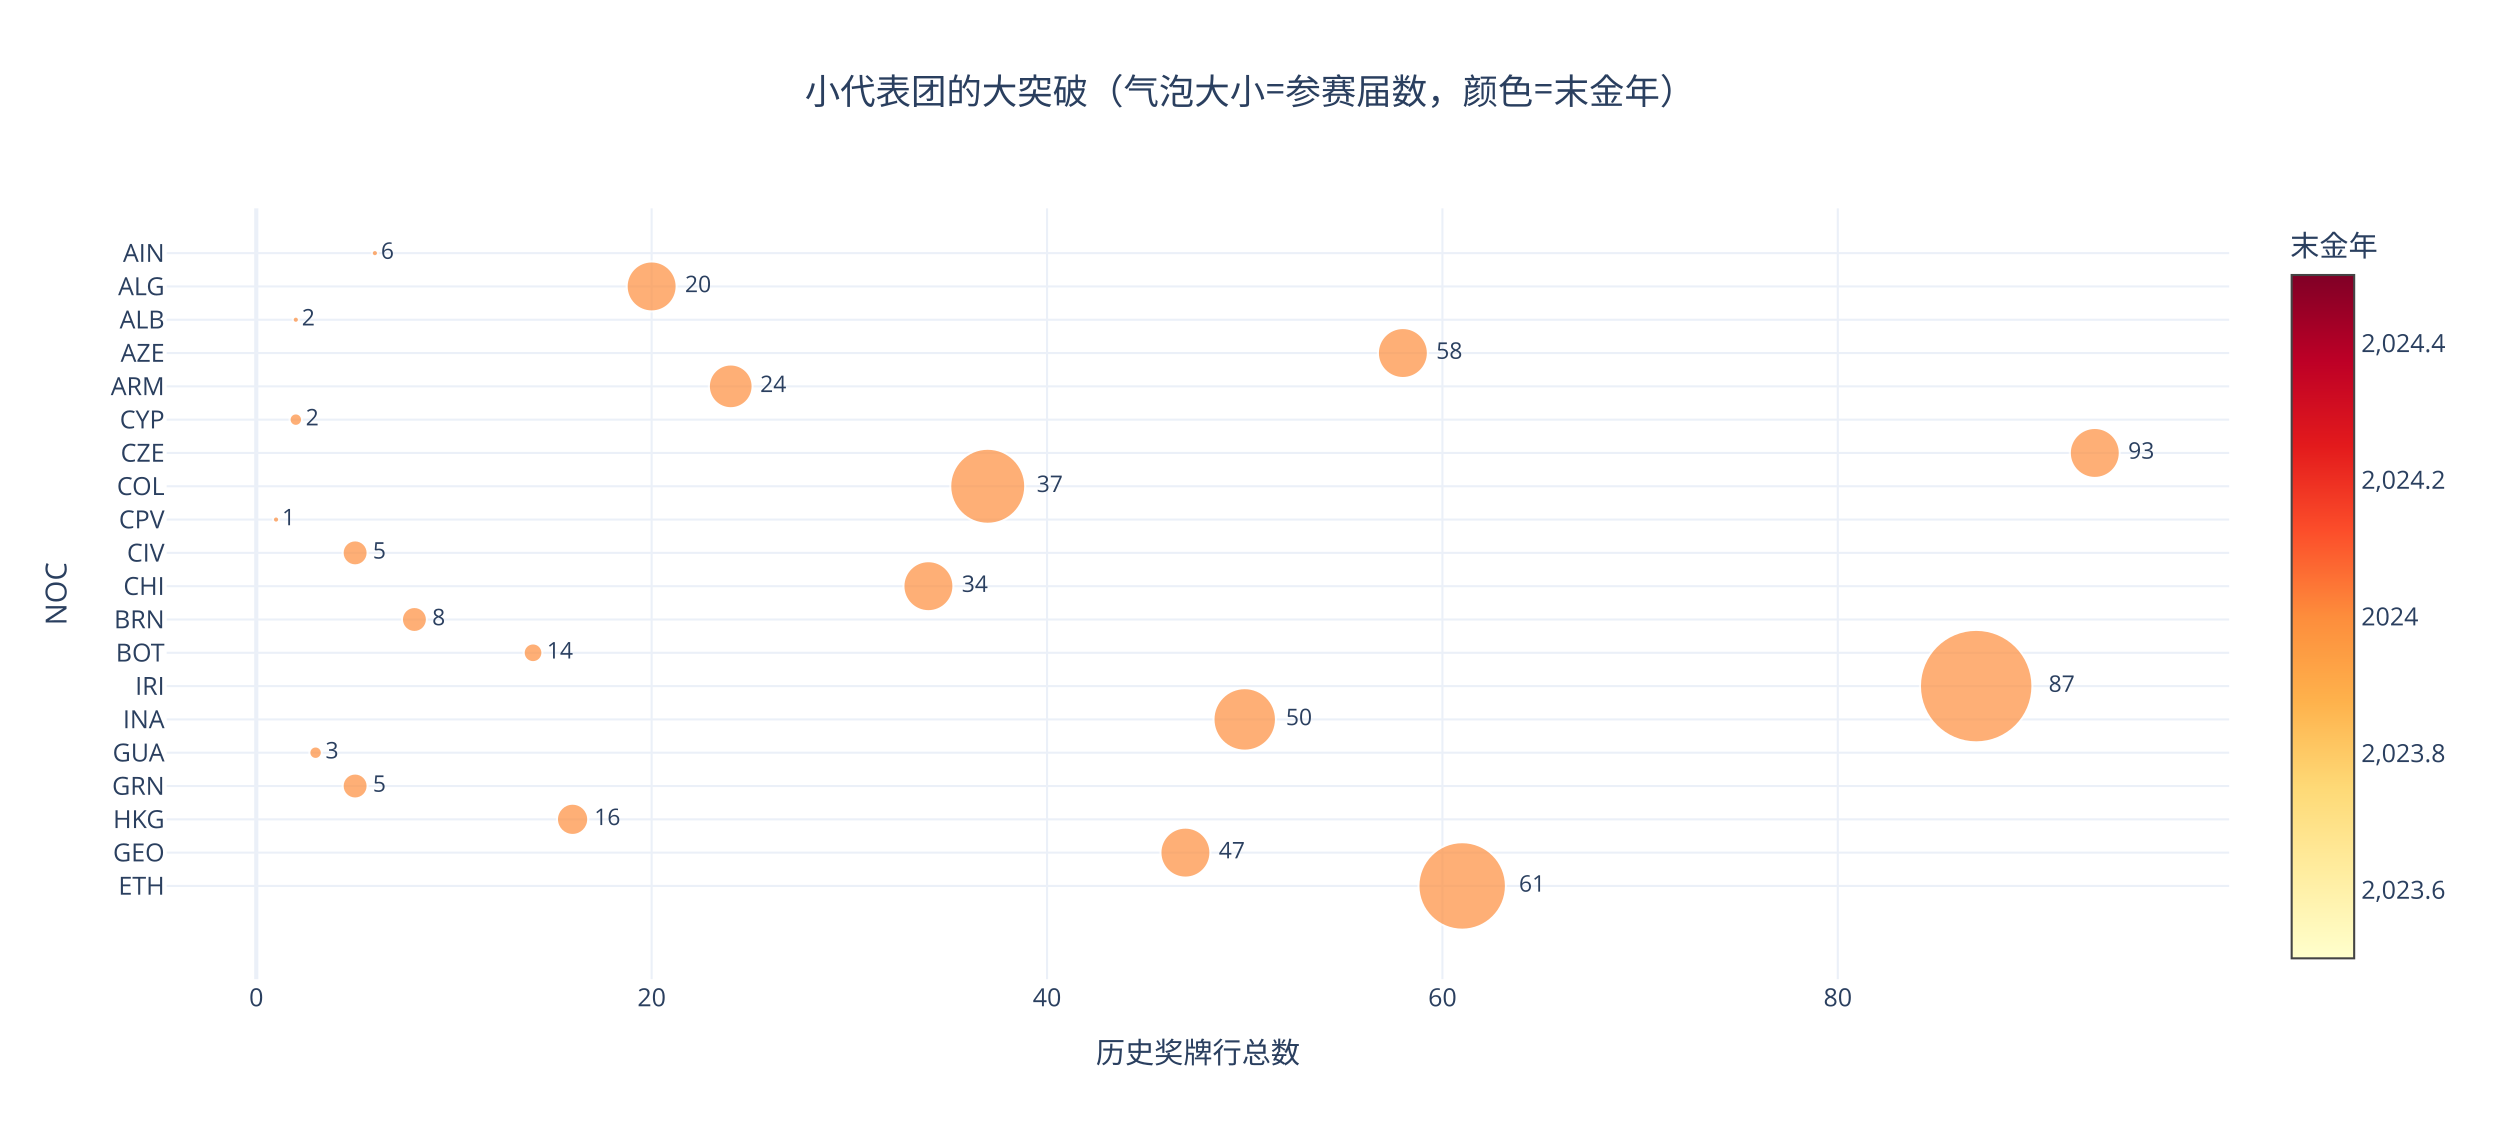
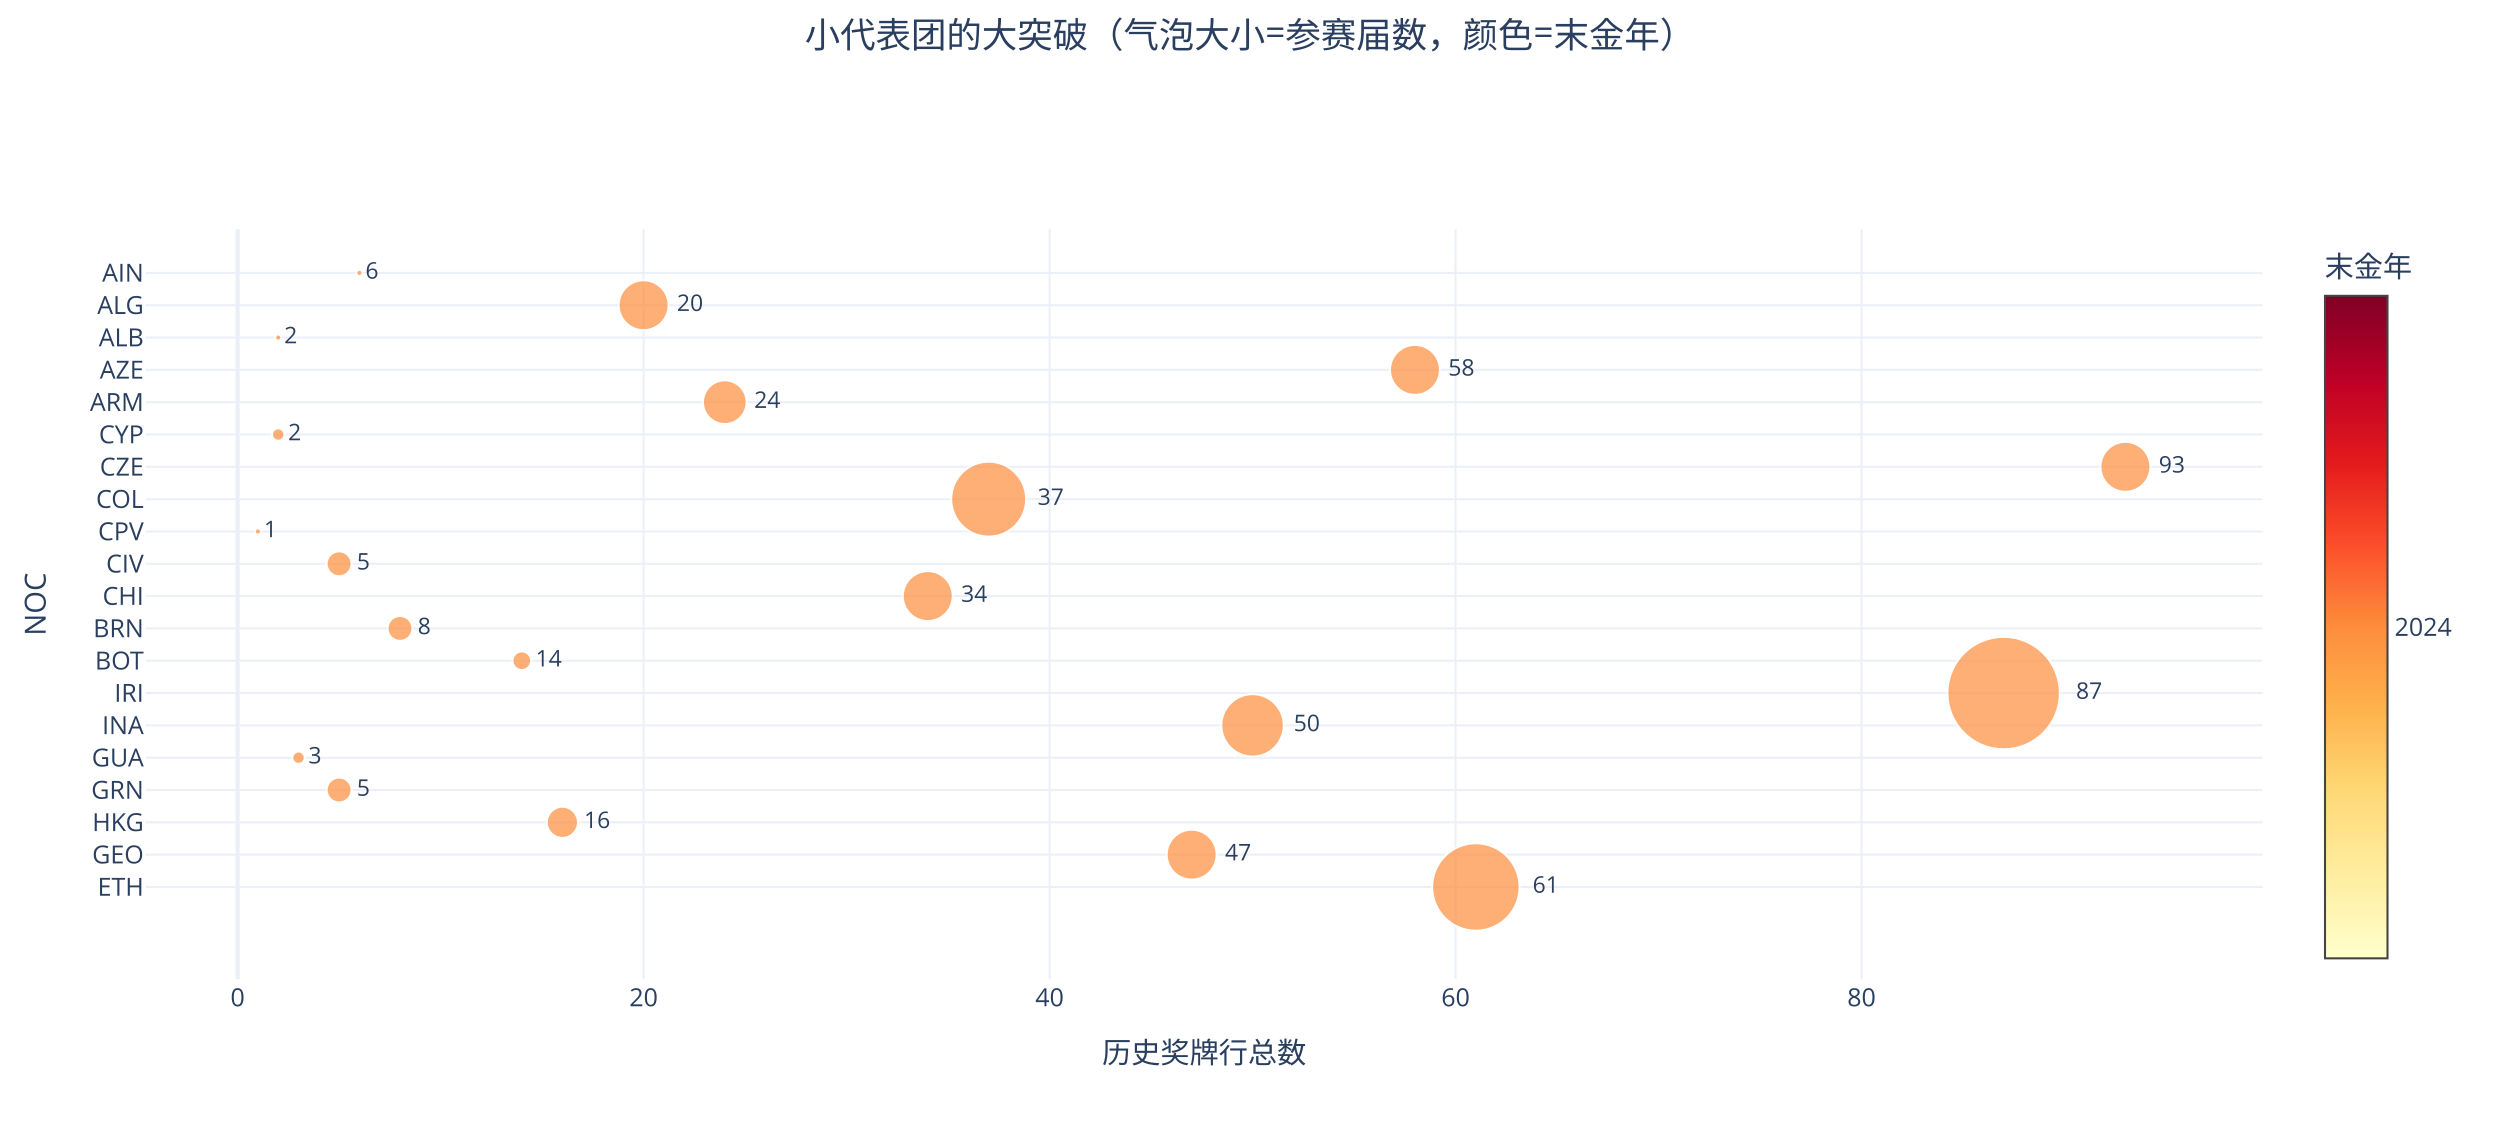
<svg xmlns="http://www.w3.org/2000/svg" class="main-svg" width="1200" height="550" style="" viewBox="0 0 1200 550">
  <rect x="0" y="0" width="1200" height="550" style="fill: rgb(255, 255, 255); fill-opacity: 1;" />
-   <defs id="defs-4bc9a5">
+   <defs id="defs-6f7d41">
    <g class="clips">
-       <clipPath id="clip4bc9a5xyplot" class="plotclip">
-         <rect width="990" height="370" />
+       <clipPath id="clip6f7d41xyplot" class="plotclip">
+         <rect width="1016" height="360" />
      </clipPath>
-       <clipPath class="axesclip" id="clip4bc9a5x">
-         <rect x="80" y="0" width="990" height="550" />
+       <clipPath class="axesclip" id="clip6f7d41x">
+         <rect x="70" y="0" width="1016" height="550" />
      </clipPath>
-       <clipPath class="axesclip" id="clip4bc9a5y">
-         <rect x="0" y="100" width="1200" height="370" />
+       <clipPath class="axesclip" id="clip6f7d41y">
+         <rect x="0" y="110" width="1200" height="360" />
      </clipPath>
-       <clipPath class="axesclip" id="clip4bc9a5xy">
-         <rect x="80" y="100" width="990" height="370" />
+       <clipPath class="axesclip" id="clip6f7d41xy">
+         <rect x="70" y="110" width="1016" height="360" />
      </clipPath>
    </g>
    <g class="gradients">
-       <linearGradient x1="0" y1="1" x2="0" y2="0" gradientUnits="objectBoundingBox" id="g4bc9a5-cbffbf68">
+       <linearGradient x1="0" y1="1" x2="0" y2="0" gradientUnits="objectBoundingBox" id="g6f7d41-cb121e64">
        <stop offset="0%" stop-color="rgb(255, 255, 204)" stop-opacity="1" />
        <stop offset="12.5%" stop-color="rgb(255, 237, 160)" stop-opacity="1" />
        <stop offset="25%" stop-color="rgb(254, 217, 118)" stop-opacity="1" />
        <stop offset="37.5%" stop-color="rgb(254, 178, 76)" stop-opacity="1" />
        <stop offset="50%" stop-color="rgb(253, 141, 60)" stop-opacity="1" />
        <stop offset="62.5%" stop-color="rgb(252, 78, 42)" stop-opacity="1" />
        <stop offset="75%" stop-color="rgb(227, 26, 28)" stop-opacity="1" />
        <stop offset="87.5%" stop-color="rgb(189, 0, 38)" stop-opacity="1" />
        <stop offset="100%" stop-color="rgb(128, 0, 38)" stop-opacity="1" />
      </linearGradient>
    </g>
    <g class="patterns" />
  </defs>
  <g class="bglayer" />
  <g class="layer-below">
    <g class="imagelayer" />
    <g class="shapelayer" />
  </g>
  <g class="cartesianlayer">
    <g class="subplot xy">
      <g class="layer-subplot">
        <g class="shapelayer" />
        <g class="imagelayer" />
      </g>
      <g class="minor-gridlayer">
        <g class="x" />
        <g class="y" />
      </g>
      <g class="gridlayer">
        <g class="x">
-           <path class="xgrid crisp" transform="translate(312.79,0)" d="M0,100v370" style="stroke: rgb(235, 240, 248); stroke-opacity: 1; stroke-width: 1px;" />
-           <path class="xgrid crisp" transform="translate(502.58,0)" d="M0,100v370" style="stroke: rgb(235, 240, 248); stroke-opacity: 1; stroke-width: 1px;" />
-           <path class="xgrid crisp" transform="translate(692.36,0)" d="M0,100v370" style="stroke: rgb(235, 240, 248); stroke-opacity: 1; stroke-width: 1px;" />
-           <path class="xgrid crisp" transform="translate(882.14,0)" d="M0,100v370" style="stroke: rgb(235, 240, 248); stroke-opacity: 1; stroke-width: 1px;" />
+           <path class="xgrid crisp" transform="translate(308.93,0)" d="M0,110v360" style="stroke: rgb(235, 240, 248); stroke-opacity: 1; stroke-width: 1px;" />
+           <path class="xgrid crisp" transform="translate(503.8,0)" d="M0,110v360" style="stroke: rgb(235, 240, 248); stroke-opacity: 1; stroke-width: 1px;" />
+           <path class="xgrid crisp" transform="translate(698.67,0)" d="M0,110v360" style="stroke: rgb(235, 240, 248); stroke-opacity: 1; stroke-width: 1px;" />
+           <path class="xgrid crisp" transform="translate(893.53,0)" d="M0,110v360" style="stroke: rgb(235, 240, 248); stroke-opacity: 1; stroke-width: 1px;" />
        </g>
        <g class="y">
-           <path class="ygrid crisp" transform="translate(0,425.25)" d="M80,0h990" style="stroke: rgb(235, 240, 248); stroke-opacity: 1; stroke-width: 1px;" />
-           <path class="ygrid crisp" transform="translate(0,409.26)" d="M80,0h990" style="stroke: rgb(235, 240, 248); stroke-opacity: 1; stroke-width: 1px;" />
-           <path class="ygrid crisp" transform="translate(0,393.28)" d="M80,0h990" style="stroke: rgb(235, 240, 248); stroke-opacity: 1; stroke-width: 1px;" />
-           <path class="ygrid crisp" transform="translate(0,377.29)" d="M80,0h990" style="stroke: rgb(235, 240, 248); stroke-opacity: 1; stroke-width: 1px;" />
-           <path class="ygrid crisp" transform="translate(0,361.3)" d="M80,0h990" style="stroke: rgb(235, 240, 248); stroke-opacity: 1; stroke-width: 1px;" />
-           <path class="ygrid crisp" transform="translate(0,345.32)" d="M80,0h990" style="stroke: rgb(235, 240, 248); stroke-opacity: 1; stroke-width: 1px;" />
-           <path class="ygrid crisp" transform="translate(0,329.33)" d="M80,0h990" style="stroke: rgb(235, 240, 248); stroke-opacity: 1; stroke-width: 1px;" />
-           <path class="ygrid crisp" transform="translate(0,313.34)" d="M80,0h990" style="stroke: rgb(235, 240, 248); stroke-opacity: 1; stroke-width: 1px;" />
-           <path class="ygrid crisp" transform="translate(0,297.36)" d="M80,0h990" style="stroke: rgb(235, 240, 248); stroke-opacity: 1; stroke-width: 1px;" />
-           <path class="ygrid crisp" transform="translate(0,281.37)" d="M80,0h990" style="stroke: rgb(235, 240, 248); stroke-opacity: 1; stroke-width: 1px;" />
-           <path class="ygrid crisp" transform="translate(0,265.38)" d="M80,0h990" style="stroke: rgb(235, 240, 248); stroke-opacity: 1; stroke-width: 1px;" />
-           <path class="ygrid crisp" transform="translate(0,249.39)" d="M80,0h990" style="stroke: rgb(235, 240, 248); stroke-opacity: 1; stroke-width: 1px;" />
-           <path class="ygrid crisp" transform="translate(0,233.41)" d="M80,0h990" style="stroke: rgb(235, 240, 248); stroke-opacity: 1; stroke-width: 1px;" />
-           <path class="ygrid crisp" transform="translate(0,217.42)" d="M80,0h990" style="stroke: rgb(235, 240, 248); stroke-opacity: 1; stroke-width: 1px;" />
-           <path class="ygrid crisp" transform="translate(0,201.43)" d="M80,0h990" style="stroke: rgb(235, 240, 248); stroke-opacity: 1; stroke-width: 1px;" />
-           <path class="ygrid crisp" transform="translate(0,185.45)" d="M80,0h990" style="stroke: rgb(235, 240, 248); stroke-opacity: 1; stroke-width: 1px;" />
-           <path class="ygrid crisp" transform="translate(0,169.46)" d="M80,0h990" style="stroke: rgb(235, 240, 248); stroke-opacity: 1; stroke-width: 1px;" />
-           <path class="ygrid crisp" transform="translate(0,153.47)" d="M80,0h990" style="stroke: rgb(235, 240, 248); stroke-opacity: 1; stroke-width: 1px;" />
-           <path class="ygrid crisp" transform="translate(0,137.49)" d="M80,0h990" style="stroke: rgb(235, 240, 248); stroke-opacity: 1; stroke-width: 1px;" />
-           <path class="ygrid crisp" transform="translate(0,121.5)" d="M80,0h990" style="stroke: rgb(235, 240, 248); stroke-opacity: 1; stroke-width: 1px;" />
+           <path class="ygrid crisp" transform="translate(0,425.75)" d="M70,0h1016" style="stroke: rgb(235, 240, 248); stroke-opacity: 1; stroke-width: 1px;" />
+           <path class="ygrid crisp" transform="translate(0,410.24)" d="M70,0h1016" style="stroke: rgb(235, 240, 248); stroke-opacity: 1; stroke-width: 1px;" />
+           <path class="ygrid crisp" transform="translate(0,394.72)" d="M70,0h1016" style="stroke: rgb(235, 240, 248); stroke-opacity: 1; stroke-width: 1px;" />
+           <path class="ygrid crisp" transform="translate(0,379.21)" d="M70,0h1016" style="stroke: rgb(235, 240, 248); stroke-opacity: 1; stroke-width: 1px;" />
+           <path class="ygrid crisp" transform="translate(0,363.7)" d="M70,0h1016" style="stroke: rgb(235, 240, 248); stroke-opacity: 1; stroke-width: 1px;" />
+           <path class="ygrid crisp" transform="translate(0,348.18)" d="M70,0h1016" style="stroke: rgb(235, 240, 248); stroke-opacity: 1; stroke-width: 1px;" />
+           <path class="ygrid crisp" transform="translate(0,332.67)" d="M70,0h1016" style="stroke: rgb(235, 240, 248); stroke-opacity: 1; stroke-width: 1px;" />
+           <path class="ygrid crisp" transform="translate(0,317.16)" d="M70,0h1016" style="stroke: rgb(235, 240, 248); stroke-opacity: 1; stroke-width: 1px;" />
+           <path class="ygrid crisp" transform="translate(0,301.64)" d="M70,0h1016" style="stroke: rgb(235, 240, 248); stroke-opacity: 1; stroke-width: 1px;" />
+           <path class="ygrid crisp" transform="translate(0,286.13)" d="M70,0h1016" style="stroke: rgb(235, 240, 248); stroke-opacity: 1; stroke-width: 1px;" />
+           <path class="ygrid crisp" transform="translate(0,270.62)" d="M70,0h1016" style="stroke: rgb(235, 240, 248); stroke-opacity: 1; stroke-width: 1px;" />
+           <path class="ygrid crisp" transform="translate(0,255.11)" d="M70,0h1016" style="stroke: rgb(235, 240, 248); stroke-opacity: 1; stroke-width: 1px;" />
+           <path class="ygrid crisp" transform="translate(0,239.59)" d="M70,0h1016" style="stroke: rgb(235, 240, 248); stroke-opacity: 1; stroke-width: 1px;" />
+           <path class="ygrid crisp" transform="translate(0,224.08)" d="M70,0h1016" style="stroke: rgb(235, 240, 248); stroke-opacity: 1; stroke-width: 1px;" />
+           <path class="ygrid crisp" transform="translate(0,208.57)" d="M70,0h1016" style="stroke: rgb(235, 240, 248); stroke-opacity: 1; stroke-width: 1px;" />
+           <path class="ygrid crisp" transform="translate(0,193.05)" d="M70,0h1016" style="stroke: rgb(235, 240, 248); stroke-opacity: 1; stroke-width: 1px;" />
+           <path class="ygrid crisp" transform="translate(0,177.54)" d="M70,0h1016" style="stroke: rgb(235, 240, 248); stroke-opacity: 1; stroke-width: 1px;" />
+           <path class="ygrid crisp" transform="translate(0,162.03)" d="M70,0h1016" style="stroke: rgb(235, 240, 248); stroke-opacity: 1; stroke-width: 1px;" />
+           <path class="ygrid crisp" transform="translate(0,146.51)" d="M70,0h1016" style="stroke: rgb(235, 240, 248); stroke-opacity: 1; stroke-width: 1px;" />
+           <path class="ygrid crisp" transform="translate(0,131)" d="M70,0h1016" style="stroke: rgb(235, 240, 248); stroke-opacity: 1; stroke-width: 1px;" />
        </g>
      </g>
      <g class="zerolinelayer">
-         <path class="xzl zl crisp" transform="translate(123.01,0)" d="M0,100v370" style="stroke: rgb(235, 240, 248); stroke-opacity: 1; stroke-width: 2px;" />
+         <path class="xzl zl crisp" transform="translate(114.06,0)" d="M0,110v360" style="stroke: rgb(235, 240, 248); stroke-opacity: 1; stroke-width: 2px;" />
      </g>
      <g class="layer-between">
        <g class="shapelayer" />
        <g class="imagelayer" />
      </g>
      <path class="xlines-below" />
      <path class="ylines-below" />
      <g class="overlines-below" />
      <g class="xaxislayer-below" />
      <g class="yaxislayer-below" />
      <g class="overaxes-below" />
      <g class="overplot">
-         <g class="xy" transform="translate(80,100)" clip-path="url(#clip4bc9a5xyplot)">
+         <g class="xy" transform="translate(70,110)" clip-path="url(#clip6f7d41xyplot)">
          <g class="scatterlayer mlayer">
-             <g class="trace scatter traceffbf68" style="stroke-miterlimit: 2; opacity: 1;">
+             <g class="trace scatter trace121e64" style="stroke-miterlimit: 2; opacity: 1;">
              <g class="fills" />
              <g class="errorbars" />
              <g class="lines" />
              <g class="points">
-                 <path class="point" transform="translate(99.95,21.5)" d="M1.5,0A1.5,1.5 0 1,1 0,-1.5A1.5,1.5 0 0,1 1.5,0Z" style="opacity: 0.7; stroke-width: 1px; fill: rgb(253, 141, 60); fill-opacity: 1; stroke: rgb(255, 255, 255); stroke-opacity: 1;" />
-                 <path class="point" transform="translate(232.79,37.49)" d="M12,0A12,12 0 1,1 0,-12A12,12 0 0,1 12,0Z" style="opacity: 0.7; stroke-width: 1px; fill: rgb(253, 141, 60); fill-opacity: 1; stroke: rgb(255, 255, 255); stroke-opacity: 1;" />
-                 <path class="point" transform="translate(61.99,53.47)" d="M1.5,0A1.5,1.5 0 1,1 0,-1.5A1.5,1.5 0 0,1 1.5,0Z" style="opacity: 0.7; stroke-width: 1px; fill: rgb(253, 141, 60); fill-opacity: 1; stroke: rgb(255, 255, 255); stroke-opacity: 1;" />
-                 <path class="point" transform="translate(593.38,69.46)" d="M12,0A12,12 0 1,1 0,-12A12,12 0 0,1 12,0Z" style="opacity: 0.7; stroke-width: 1px; fill: rgb(253, 141, 60); fill-opacity: 1; stroke: rgb(255, 255, 255); stroke-opacity: 1;" />
-                 <path class="point" transform="translate(270.75,85.45)" d="M10.5,0A10.5,10.5 0 1,1 0,-10.5A10.5,10.5 0 0,1 10.5,0Z" style="opacity: 0.7; stroke-width: 1px; fill: rgb(253, 141, 60); fill-opacity: 1; stroke: rgb(255, 255, 255); stroke-opacity: 1;" />
-                 <path class="point" transform="translate(61.99,101.43)" d="M3,0A3,3 0 1,1 0,-3A3,3 0 0,1 3,0Z" style="opacity: 0.7; stroke-width: 1px; fill: rgb(253, 141, 60); fill-opacity: 1; stroke: rgb(255, 255, 255); stroke-opacity: 1;" />
-                 <path class="point" transform="translate(925.5,117.42)" d="M12,0A12,12 0 1,1 0,-12A12,12 0 0,1 12,0Z" style="opacity: 0.7; stroke-width: 1px; fill: rgb(253, 141, 60); fill-opacity: 1; stroke: rgb(255, 255, 255); stroke-opacity: 1;" />
-                 <path class="point" transform="translate(394.11,133.41)" d="M18,0A18,18 0 1,1 0,-18A18,18 0 0,1 18,0Z" style="opacity: 0.7; stroke-width: 1px; fill: rgb(253, 141, 60); fill-opacity: 1; stroke: rgb(255, 255, 255); stroke-opacity: 1;" />
-                 <path class="point" transform="translate(52.5,149.39)" d="M1.5,0A1.5,1.5 0 1,1 0,-1.5A1.5,1.5 0 0,1 1.5,0Z" style="opacity: 0.7; stroke-width: 1px; fill: rgb(253, 141, 60); fill-opacity: 1; stroke: rgb(255, 255, 255); stroke-opacity: 1;" />
-                 <path class="point" transform="translate(90.46,165.38)" d="M6,0A6,6 0 1,1 0,-6A6,6 0 0,1 6,0Z" style="opacity: 0.7; stroke-width: 1px; fill: rgb(253, 141, 60); fill-opacity: 1; stroke: rgb(255, 255, 255); stroke-opacity: 1;" />
-                 <path class="point" transform="translate(365.64,181.37)" d="M12,0A12,12 0 1,1 0,-12A12,12 0 0,1 12,0Z" style="opacity: 0.7; stroke-width: 1px; fill: rgb(253, 141, 60); fill-opacity: 1; stroke: rgb(255, 255, 255); stroke-opacity: 1;" />
-                 <path class="point" transform="translate(118.92,197.36)" d="M6,0A6,6 0 1,1 0,-6A6,6 0 0,1 6,0Z" style="opacity: 0.7; stroke-width: 1px; fill: rgb(253, 141, 60); fill-opacity: 1; stroke: rgb(255, 255, 255); stroke-opacity: 1;" />
-                 <path class="point" transform="translate(175.86,213.34)" d="M4.5,0A4.5,4.5 0 1,1 0,-4.5A4.5,4.5 0 0,1 4.5,0Z" style="opacity: 0.7; stroke-width: 1px; fill: rgb(253, 141, 60); fill-opacity: 1; stroke: rgb(255, 255, 255); stroke-opacity: 1;" />
-                 <path class="point" transform="translate(868.57,229.33)" d="M27,0A27,27 0 1,1 0,-27A27,27 0 0,1 27,0Z" style="opacity: 0.7; stroke-width: 1px; fill: rgb(253, 141, 60); fill-opacity: 1; stroke: rgb(255, 255, 255); stroke-opacity: 1;" />
-                 <path class="point" transform="translate(517.47,245.32)" d="M15,0A15,15 0 1,1 0,-15A15,15 0 0,1 15,0Z" style="opacity: 0.7; stroke-width: 1px; fill: rgb(253, 141, 60); fill-opacity: 1; stroke: rgb(255, 255, 255); stroke-opacity: 1;" />
-                 <path class="point" transform="translate(71.48,261.3)" d="M3,0A3,3 0 1,1 0,-3A3,3 0 0,1 3,0Z" style="opacity: 0.7; stroke-width: 1px; fill: rgb(253, 141, 60); fill-opacity: 1; stroke: rgb(255, 255, 255); stroke-opacity: 1;" />
-                 <path class="point" transform="translate(90.46,277.29)" d="M6,0A6,6 0 1,1 0,-6A6,6 0 0,1 6,0Z" style="opacity: 0.7; stroke-width: 1px; fill: rgb(253, 141, 60); fill-opacity: 1; stroke: rgb(255, 255, 255); stroke-opacity: 1;" />
-                 <path class="point" transform="translate(194.84,293.28)" d="M7.5,0A7.5,7.5 0 1,1 0,-7.5A7.5,7.5 0 0,1 7.5,0Z" style="opacity: 0.7; stroke-width: 1px; fill: rgb(253, 141, 60); fill-opacity: 1; stroke: rgb(255, 255, 255); stroke-opacity: 1;" />
-                 <path class="point" transform="translate(489,309.26)" d="M12,0A12,12 0 1,1 0,-12A12,12 0 0,1 12,0Z" style="opacity: 0.7; stroke-width: 1px; fill: rgb(253, 141, 60); fill-opacity: 1; stroke: rgb(255, 255, 255); stroke-opacity: 1;" />
-                 <path class="point" transform="translate(621.85,325.25)" d="M21,0A21,21 0 1,1 0,-21A21,21 0 0,1 21,0Z" style="opacity: 0.7; stroke-width: 1px; fill: rgb(253, 141, 60); fill-opacity: 1; stroke: rgb(255, 255, 255); stroke-opacity: 1;" />
+                 <path class="point" transform="translate(102.52,21)" d="M1.5,0A1.5,1.5 0 1,1 0,-1.5A1.5,1.5 0 0,1 1.5,0Z" style="opacity: 0.7; stroke-width: 1px; fill: rgb(253, 141, 60); fill-opacity: 1; stroke: rgb(255, 255, 255); stroke-opacity: 1;" />
+                 <path class="point" transform="translate(238.93,36.51)" d="M12,0A12,12 0 1,1 0,-12A12,12 0 0,1 12,0Z" style="opacity: 0.7; stroke-width: 1px; fill: rgb(253, 141, 60); fill-opacity: 1; stroke: rgb(255, 255, 255); stroke-opacity: 1;" />
+                 <path class="point" transform="translate(63.54,52.03)" d="M1.5,0A1.5,1.5 0 1,1 0,-1.5A1.5,1.5 0 0,1 1.5,0Z" style="opacity: 0.7; stroke-width: 1px; fill: rgb(253, 141, 60); fill-opacity: 1; stroke: rgb(255, 255, 255); stroke-opacity: 1;" />
+                 <path class="point" transform="translate(609.18,67.54)" d="M12,0A12,12 0 1,1 0,-12A12,12 0 0,1 12,0Z" style="opacity: 0.7; stroke-width: 1px; fill: rgb(253, 141, 60); fill-opacity: 1; stroke: rgb(255, 255, 255); stroke-opacity: 1;" />
+                 <path class="point" transform="translate(277.9,83.05)" d="M10.5,0A10.5,10.5 0 1,1 0,-10.5A10.5,10.5 0 0,1 10.5,0Z" style="opacity: 0.7; stroke-width: 1px; fill: rgb(253, 141, 60); fill-opacity: 1; stroke: rgb(255, 255, 255); stroke-opacity: 1;" />
+                 <path class="point" transform="translate(63.54,98.57)" d="M3,0A3,3 0 1,1 0,-3A3,3 0 0,1 3,0Z" style="opacity: 0.7; stroke-width: 1px; fill: rgb(253, 141, 60); fill-opacity: 1; stroke: rgb(255, 255, 255); stroke-opacity: 1;" />
+                 <path class="point" transform="translate(950.2,114.08)" d="M12,0A12,12 0 1,1 0,-12A12,12 0 0,1 12,0Z" style="opacity: 0.7; stroke-width: 1px; fill: rgb(253, 141, 60); fill-opacity: 1; stroke: rgb(255, 255, 255); stroke-opacity: 1;" />
+                 <path class="point" transform="translate(404.57,129.59)" d="M18,0A18,18 0 1,1 0,-18A18,18 0 0,1 18,0Z" style="opacity: 0.7; stroke-width: 1px; fill: rgb(253, 141, 60); fill-opacity: 1; stroke: rgb(255, 255, 255); stroke-opacity: 1;" />
+                 <path class="point" transform="translate(53.8,145.11)" d="M1.5,0A1.5,1.5 0 1,1 0,-1.5A1.5,1.5 0 0,1 1.5,0Z" style="opacity: 0.7; stroke-width: 1px; fill: rgb(253, 141, 60); fill-opacity: 1; stroke: rgb(255, 255, 255); stroke-opacity: 1;" />
+                 <path class="point" transform="translate(92.77,160.62)" d="M6,0A6,6 0 1,1 0,-6A6,6 0 0,1 6,0Z" style="opacity: 0.7; stroke-width: 1px; fill: rgb(253, 141, 60); fill-opacity: 1; stroke: rgb(255, 255, 255); stroke-opacity: 1;" />
+                 <path class="point" transform="translate(375.33,176.13)" d="M12,0A12,12 0 1,1 0,-12A12,12 0 0,1 12,0Z" style="opacity: 0.7; stroke-width: 1px; fill: rgb(253, 141, 60); fill-opacity: 1; stroke: rgb(255, 255, 255); stroke-opacity: 1;" />
+                 <path class="point" transform="translate(122,191.64)" d="M6,0A6,6 0 1,1 0,-6A6,6 0 0,1 6,0Z" style="opacity: 0.7; stroke-width: 1px; fill: rgb(253, 141, 60); fill-opacity: 1; stroke: rgb(255, 255, 255); stroke-opacity: 1;" />
+                 <path class="point" transform="translate(180.47,207.16)" d="M4.5,0A4.5,4.5 0 1,1 0,-4.5A4.5,4.5 0 0,1 4.5,0Z" style="opacity: 0.7; stroke-width: 1px; fill: rgb(253, 141, 60); fill-opacity: 1; stroke: rgb(255, 255, 255); stroke-opacity: 1;" />
+                 <path class="point" transform="translate(891.74,222.67)" d="M27,0A27,27 0 1,1 0,-27A27,27 0 0,1 27,0Z" style="opacity: 0.7; stroke-width: 1px; fill: rgb(253, 141, 60); fill-opacity: 1; stroke: rgb(255, 255, 255); stroke-opacity: 1;" />
+                 <path class="point" transform="translate(531.23,238.18)" d="M15,0A15,15 0 1,1 0,-15A15,15 0 0,1 15,0Z" style="opacity: 0.7; stroke-width: 1px; fill: rgb(253, 141, 60); fill-opacity: 1; stroke: rgb(255, 255, 255); stroke-opacity: 1;" />
+                 <path class="point" transform="translate(73.29,253.7)" d="M3,0A3,3 0 1,1 0,-3A3,3 0 0,1 3,0Z" style="opacity: 0.7; stroke-width: 1px; fill: rgb(253, 141, 60); fill-opacity: 1; stroke: rgb(255, 255, 255); stroke-opacity: 1;" />
+                 <path class="point" transform="translate(92.77,269.21)" d="M6,0A6,6 0 1,1 0,-6A6,6 0 0,1 6,0Z" style="opacity: 0.7; stroke-width: 1px; fill: rgb(253, 141, 60); fill-opacity: 1; stroke: rgb(255, 255, 255); stroke-opacity: 1;" />
+                 <path class="point" transform="translate(199.95,284.72)" d="M7.5,0A7.5,7.5 0 1,1 0,-7.5A7.5,7.5 0 0,1 7.5,0Z" style="opacity: 0.7; stroke-width: 1px; fill: rgb(253, 141, 60); fill-opacity: 1; stroke: rgb(255, 255, 255); stroke-opacity: 1;" />
+                 <path class="point" transform="translate(502,300.24)" d="M12,0A12,12 0 1,1 0,-12A12,12 0 0,1 12,0Z" style="opacity: 0.7; stroke-width: 1px; fill: rgb(253, 141, 60); fill-opacity: 1; stroke: rgb(255, 255, 255); stroke-opacity: 1;" />
+                 <path class="point" transform="translate(638.41,315.75)" d="M21,0A21,21 0 1,1 0,-21A21,21 0 0,1 21,0Z" style="opacity: 0.7; stroke-width: 1px; fill: rgb(253, 141, 60); fill-opacity: 1; stroke: rgb(255, 255, 255); stroke-opacity: 1;" />
              </g>
              <g class="text">
                <g class="textpoint" transform="translate(2.875,2.75)">
-                   <text x="99.95" y="21.5" text-anchor="start" style="font-family: 'Open Sans', verdana, arial, sans-serif; font-size: 11px; fill: rgb(42, 63, 95); fill-opacity: 1; white-space: pre;">6</text>
-                 </g>
-                 <g class="textpoint" transform="translate(16,2.75)">
-                   <text x="232.79" y="37.49" text-anchor="start" style="font-family: 'Open Sans', verdana, arial, sans-serif; font-size: 11px; fill: rgb(42, 63, 95); fill-opacity: 1; white-space: pre;">20</text>
+                   <text x="102.52" y="21" text-anchor="start" style="font-family: 'Open Sans', verdana, arial, sans-serif; font-size: 11px; fill: rgb(42, 63, 95); fill-opacity: 1; white-space: pre;">6</text>
+                 </g>
+                 <g class="textpoint" transform="translate(16,2.75)">
+                   <text x="238.93" y="36.51" text-anchor="start" style="font-family: 'Open Sans', verdana, arial, sans-serif; font-size: 11px; fill: rgb(42, 63, 95); fill-opacity: 1; white-space: pre;">20</text>
                </g>
                <g class="textpoint" transform="translate(2.875,2.75)">
-                   <text x="61.99" y="53.47" text-anchor="start" style="font-family: 'Open Sans', verdana, arial, sans-serif; font-size: 11px; fill: rgb(42, 63, 95); fill-opacity: 1; white-space: pre;">2</text>
-                 </g>
-                 <g class="textpoint" transform="translate(16,2.75)">
-                   <text x="593.38" y="69.46" text-anchor="start" style="font-family: 'Open Sans', verdana, arial, sans-serif; font-size: 11px; fill: rgb(42, 63, 95); fill-opacity: 1; white-space: pre;">58</text>
+                   <text x="63.54" y="52.03" text-anchor="start" style="font-family: 'Open Sans', verdana, arial, sans-serif; font-size: 11px; fill: rgb(42, 63, 95); fill-opacity: 1; white-space: pre;">2</text>
+                 </g>
+                 <g class="textpoint" transform="translate(16,2.75)">
+                   <text x="609.18" y="67.54" text-anchor="start" style="font-family: 'Open Sans', verdana, arial, sans-serif; font-size: 11px; fill: rgb(42, 63, 95); fill-opacity: 1; white-space: pre;">58</text>
                </g>
                <g class="textpoint" transform="translate(14.125,2.75)">
-                   <text x="270.75" y="85.45" text-anchor="start" style="font-family: 'Open Sans', verdana, arial, sans-serif; font-size: 11px; fill: rgb(42, 63, 95); fill-opacity: 1; white-space: pre;">24</text>
+                   <text x="277.9" y="83.05" text-anchor="start" style="font-family: 'Open Sans', verdana, arial, sans-serif; font-size: 11px; fill: rgb(42, 63, 95); fill-opacity: 1; white-space: pre;">24</text>
                </g>
                <g class="textpoint" transform="translate(4.75,2.75)">
-                   <text x="61.99" y="101.43" text-anchor="start" style="font-family: 'Open Sans', verdana, arial, sans-serif; font-size: 11px; fill: rgb(42, 63, 95); fill-opacity: 1; white-space: pre;">2</text>
-                 </g>
-                 <g class="textpoint" transform="translate(16,2.75)">
-                   <text x="925.5" y="117.42" text-anchor="start" style="font-family: 'Open Sans', verdana, arial, sans-serif; font-size: 11px; fill: rgb(42, 63, 95); fill-opacity: 1; white-space: pre;">93</text>
+                   <text x="63.54" y="98.57" text-anchor="start" style="font-family: 'Open Sans', verdana, arial, sans-serif; font-size: 11px; fill: rgb(42, 63, 95); fill-opacity: 1; white-space: pre;">2</text>
+                 </g>
+                 <g class="textpoint" transform="translate(16,2.75)">
+                   <text x="950.2" y="114.08" text-anchor="start" style="font-family: 'Open Sans', verdana, arial, sans-serif; font-size: 11px; fill: rgb(42, 63, 95); fill-opacity: 1; white-space: pre;">93</text>
                </g>
                <g class="textpoint" transform="translate(23.5,2.75)">
-                   <text x="394.11" y="133.41" text-anchor="start" style="font-family: 'Open Sans', verdana, arial, sans-serif; font-size: 11px; fill: rgb(42, 63, 95); fill-opacity: 1; white-space: pre;">37</text>
+                   <text x="404.57" y="129.59" text-anchor="start" style="font-family: 'Open Sans', verdana, arial, sans-serif; font-size: 11px; fill: rgb(42, 63, 95); fill-opacity: 1; white-space: pre;">37</text>
                </g>
                <g class="textpoint" transform="translate(2.875,2.75)">
-                   <text x="52.5" y="149.39" text-anchor="start" style="font-family: 'Open Sans', verdana, arial, sans-serif; font-size: 11px; fill: rgb(42, 63, 95); fill-opacity: 1; white-space: pre;">1</text>
+                   <text x="53.8" y="145.11" text-anchor="start" style="font-family: 'Open Sans', verdana, arial, sans-serif; font-size: 11px; fill: rgb(42, 63, 95); fill-opacity: 1; white-space: pre;">1</text>
                </g>
                <g class="textpoint" transform="translate(8.5,2.75)">
-                   <text x="90.46" y="165.38" text-anchor="start" style="font-family: 'Open Sans', verdana, arial, sans-serif; font-size: 11px; fill: rgb(42, 63, 95); fill-opacity: 1; white-space: pre;">5</text>
-                 </g>
-                 <g class="textpoint" transform="translate(16,2.75)">
-                   <text x="365.64" y="181.37" text-anchor="start" style="font-family: 'Open Sans', verdana, arial, sans-serif; font-size: 11px; fill: rgb(42, 63, 95); fill-opacity: 1; white-space: pre;">34</text>
+                   <text x="92.77" y="160.62" text-anchor="start" style="font-family: 'Open Sans', verdana, arial, sans-serif; font-size: 11px; fill: rgb(42, 63, 95); fill-opacity: 1; white-space: pre;">5</text>
+                 </g>
+                 <g class="textpoint" transform="translate(16,2.75)">
+                   <text x="375.33" y="176.13" text-anchor="start" style="font-family: 'Open Sans', verdana, arial, sans-serif; font-size: 11px; fill: rgb(42, 63, 95); fill-opacity: 1; white-space: pre;">34</text>
                </g>
                <g class="textpoint" transform="translate(8.5,2.75)">
-                   <text x="118.92" y="197.36" text-anchor="start" style="font-family: 'Open Sans', verdana, arial, sans-serif; font-size: 11px; fill: rgb(42, 63, 95); fill-opacity: 1; white-space: pre;">8</text>
+                   <text x="122" y="191.64" text-anchor="start" style="font-family: 'Open Sans', verdana, arial, sans-serif; font-size: 11px; fill: rgb(42, 63, 95); fill-opacity: 1; white-space: pre;">8</text>
                </g>
                <g class="textpoint" transform="translate(6.625,2.75)">
-                   <text x="175.86" y="213.34" text-anchor="start" style="font-family: 'Open Sans', verdana, arial, sans-serif; font-size: 11px; fill: rgb(42, 63, 95); fill-opacity: 1; white-space: pre;">14</text>
+                   <text x="180.47" y="207.16" text-anchor="start" style="font-family: 'Open Sans', verdana, arial, sans-serif; font-size: 11px; fill: rgb(42, 63, 95); fill-opacity: 1; white-space: pre;">14</text>
                </g>
                <g class="textpoint" transform="translate(34.75,2.75)">
-                   <text x="868.57" y="229.33" text-anchor="start" style="font-family: 'Open Sans', verdana, arial, sans-serif; font-size: 11px; fill: rgb(42, 63, 95); fill-opacity: 1; white-space: pre;">87</text>
+                   <text x="891.74" y="222.67" text-anchor="start" style="font-family: 'Open Sans', verdana, arial, sans-serif; font-size: 11px; fill: rgb(42, 63, 95); fill-opacity: 1; white-space: pre;">87</text>
                </g>
                <g class="textpoint" transform="translate(19.75,2.75)">
-                   <text x="517.47" y="245.32" text-anchor="start" style="font-family: 'Open Sans', verdana, arial, sans-serif; font-size: 11px; fill: rgb(42, 63, 95); fill-opacity: 1; white-space: pre;">50</text>
+                   <text x="531.23" y="238.18" text-anchor="start" style="font-family: 'Open Sans', verdana, arial, sans-serif; font-size: 11px; fill: rgb(42, 63, 95); fill-opacity: 1; white-space: pre;">50</text>
                </g>
                <g class="textpoint" transform="translate(4.75,2.75)">
-                   <text x="71.48" y="261.3" text-anchor="start" style="font-family: 'Open Sans', verdana, arial, sans-serif; font-size: 11px; fill: rgb(42, 63, 95); fill-opacity: 1; white-space: pre;">3</text>
+                   <text x="73.29" y="253.7" text-anchor="start" style="font-family: 'Open Sans', verdana, arial, sans-serif; font-size: 11px; fill: rgb(42, 63, 95); fill-opacity: 1; white-space: pre;">3</text>
                </g>
                <g class="textpoint" transform="translate(8.5,2.75)">
-                   <text x="90.46" y="277.29" text-anchor="start" style="font-family: 'Open Sans', verdana, arial, sans-serif; font-size: 11px; fill: rgb(42, 63, 95); fill-opacity: 1; white-space: pre;">5</text>
+                   <text x="92.77" y="269.21" text-anchor="start" style="font-family: 'Open Sans', verdana, arial, sans-serif; font-size: 11px; fill: rgb(42, 63, 95); fill-opacity: 1; white-space: pre;">5</text>
                </g>
                <g class="textpoint" transform="translate(10.375,2.75)">
-                   <text x="194.84" y="293.28" text-anchor="start" style="font-family: 'Open Sans', verdana, arial, sans-serif; font-size: 11px; fill: rgb(42, 63, 95); fill-opacity: 1; white-space: pre;">16</text>
-                 </g>
-                 <g class="textpoint" transform="translate(16,2.75)">
-                   <text x="489" y="309.26" text-anchor="start" style="font-family: 'Open Sans', verdana, arial, sans-serif; font-size: 11px; fill: rgb(42, 63, 95); fill-opacity: 1; white-space: pre;">47</text>
+                   <text x="199.95" y="284.72" text-anchor="start" style="font-family: 'Open Sans', verdana, arial, sans-serif; font-size: 11px; fill: rgb(42, 63, 95); fill-opacity: 1; white-space: pre;">16</text>
+                 </g>
+                 <g class="textpoint" transform="translate(16,2.75)">
+                   <text x="502" y="300.24" text-anchor="start" style="font-family: 'Open Sans', verdana, arial, sans-serif; font-size: 11px; fill: rgb(42, 63, 95); fill-opacity: 1; white-space: pre;">47</text>
                </g>
                <g class="textpoint" transform="translate(27.25,2.75)">
-                   <text x="621.85" y="325.25" text-anchor="start" style="font-family: 'Open Sans', verdana, arial, sans-serif; font-size: 11px; fill: rgb(42, 63, 95); fill-opacity: 1; white-space: pre;">61</text>
+                   <text x="638.41" y="315.75" text-anchor="start" style="font-family: 'Open Sans', verdana, arial, sans-serif; font-size: 11px; fill: rgb(42, 63, 95); fill-opacity: 1; white-space: pre;">61</text>
                </g>
              </g>
            </g>
          </g>
        </g>
      </g>
      <g class="zerolinelayer-above" />
      <path class="xlines-above crisp" d="M0,0" style="fill: none;" />
      <path class="ylines-above crisp" d="M0,0" style="fill: none;" />
      <g class="overlines-above" />
      <g class="xaxislayer-above">
        <g class="xtick">
-           <text text-anchor="middle" x="0" y="483" transform="translate(123.01,0)" style="font-family: 'Open Sans', verdana, arial, sans-serif; font-size: 12px; fill: rgb(42, 63, 95); fill-opacity: 1; white-space: pre;">0</text>
-         </g>
-         <g class="xtick">
-           <text text-anchor="middle" x="0" y="483" style="font-family: 'Open Sans', verdana, arial, sans-serif; font-size: 12px; fill: rgb(42, 63, 95); fill-opacity: 1; white-space: pre;" transform="translate(312.79,0)">20</text>
-         </g>
-         <g class="xtick">
-           <text text-anchor="middle" x="0" y="483" style="font-family: 'Open Sans', verdana, arial, sans-serif; font-size: 12px; fill: rgb(42, 63, 95); fill-opacity: 1; white-space: pre;" transform="translate(502.58,0)">40</text>
-         </g>
-         <g class="xtick">
-           <text text-anchor="middle" x="0" y="483" style="font-family: 'Open Sans', verdana, arial, sans-serif; font-size: 12px; fill: rgb(42, 63, 95); fill-opacity: 1; white-space: pre;" transform="translate(692.36,0)">60</text>
-         </g>
-         <g class="xtick">
-           <text text-anchor="middle" x="0" y="483" style="font-family: 'Open Sans', verdana, arial, sans-serif; font-size: 12px; fill: rgb(42, 63, 95); fill-opacity: 1; white-space: pre;" transform="translate(882.14,0)">80</text>
+           <text text-anchor="middle" x="0" y="483" transform="translate(114.06,0)" style="font-family: 'Open Sans', verdana, arial, sans-serif; font-size: 12px; fill: rgb(42, 63, 95); fill-opacity: 1; white-space: pre;">0</text>
+         </g>
+         <g class="xtick">
+           <text text-anchor="middle" x="0" y="483" style="font-family: 'Open Sans', verdana, arial, sans-serif; font-size: 12px; fill: rgb(42, 63, 95); fill-opacity: 1; white-space: pre;" transform="translate(308.93,0)">20</text>
+         </g>
+         <g class="xtick">
+           <text text-anchor="middle" x="0" y="483" style="font-family: 'Open Sans', verdana, arial, sans-serif; font-size: 12px; fill: rgb(42, 63, 95); fill-opacity: 1; white-space: pre;" transform="translate(503.8,0)">40</text>
+         </g>
+         <g class="xtick">
+           <text text-anchor="middle" x="0" y="483" style="font-family: 'Open Sans', verdana, arial, sans-serif; font-size: 12px; fill: rgb(42, 63, 95); fill-opacity: 1; white-space: pre;" transform="translate(698.67,0)">60</text>
+         </g>
+         <g class="xtick">
+           <text text-anchor="middle" x="0" y="483" style="font-family: 'Open Sans', verdana, arial, sans-serif; font-size: 12px; fill: rgb(42, 63, 95); fill-opacity: 1; white-space: pre;" transform="translate(893.53,0)">80</text>
        </g>
      </g>
      <g class="yaxislayer-above">
        <g class="ytick">
-           <text text-anchor="end" x="79" y="4.2" transform="translate(0,425.25)" style="font-family: 'Open Sans', verdana, arial, sans-serif; font-size: 12px; fill: rgb(42, 63, 95); fill-opacity: 1; white-space: pre;">ETH</text>
-         </g>
-         <g class="ytick">
-           <text text-anchor="end" x="79" y="4.2" transform="translate(0,409.26)" style="font-family: 'Open Sans', verdana, arial, sans-serif; font-size: 12px; fill: rgb(42, 63, 95); fill-opacity: 1; white-space: pre;">GEO</text>
-         </g>
-         <g class="ytick">
-           <text text-anchor="end" x="79" y="4.2" transform="translate(0,393.28)" style="font-family: 'Open Sans', verdana, arial, sans-serif; font-size: 12px; fill: rgb(42, 63, 95); fill-opacity: 1; white-space: pre;">HKG</text>
-         </g>
-         <g class="ytick">
-           <text text-anchor="end" x="79" y="4.2" transform="translate(0,377.29)" style="font-family: 'Open Sans', verdana, arial, sans-serif; font-size: 12px; fill: rgb(42, 63, 95); fill-opacity: 1; white-space: pre;">GRN</text>
-         </g>
-         <g class="ytick">
-           <text text-anchor="end" x="79" y="4.2" transform="translate(0,361.3)" style="font-family: 'Open Sans', verdana, arial, sans-serif; font-size: 12px; fill: rgb(42, 63, 95); fill-opacity: 1; white-space: pre;">GUA</text>
-         </g>
-         <g class="ytick">
-           <text text-anchor="end" x="79" y="4.2" transform="translate(0,345.32)" style="font-family: 'Open Sans', verdana, arial, sans-serif; font-size: 12px; fill: rgb(42, 63, 95); fill-opacity: 1; white-space: pre;">INA</text>
-         </g>
-         <g class="ytick">
-           <text text-anchor="end" x="79" y="4.2" transform="translate(0,329.33)" style="font-family: 'Open Sans', verdana, arial, sans-serif; font-size: 12px; fill: rgb(42, 63, 95); fill-opacity: 1; white-space: pre;">IRI</text>
-         </g>
-         <g class="ytick">
-           <text text-anchor="end" x="79" y="4.2" transform="translate(0,313.34)" style="font-family: 'Open Sans', verdana, arial, sans-serif; font-size: 12px; fill: rgb(42, 63, 95); fill-opacity: 1; white-space: pre;">BOT</text>
-         </g>
-         <g class="ytick">
-           <text text-anchor="end" x="79" y="4.2" transform="translate(0,297.36)" style="font-family: 'Open Sans', verdana, arial, sans-serif; font-size: 12px; fill: rgb(42, 63, 95); fill-opacity: 1; white-space: pre;">BRN</text>
-         </g>
-         <g class="ytick">
-           <text text-anchor="end" x="79" y="4.2" transform="translate(0,281.37)" style="font-family: 'Open Sans', verdana, arial, sans-serif; font-size: 12px; fill: rgb(42, 63, 95); fill-opacity: 1; white-space: pre;">CHI</text>
-         </g>
-         <g class="ytick">
-           <text text-anchor="end" x="79" y="4.2" transform="translate(0,265.38)" style="font-family: 'Open Sans', verdana, arial, sans-serif; font-size: 12px; fill: rgb(42, 63, 95); fill-opacity: 1; white-space: pre;">CIV</text>
-         </g>
-         <g class="ytick">
-           <text text-anchor="end" x="79" y="4.2" transform="translate(0,249.39)" style="font-family: 'Open Sans', verdana, arial, sans-serif; font-size: 12px; fill: rgb(42, 63, 95); fill-opacity: 1; white-space: pre;">CPV</text>
-         </g>
-         <g class="ytick">
-           <text text-anchor="end" x="79" y="4.2" transform="translate(0,233.41)" style="font-family: 'Open Sans', verdana, arial, sans-serif; font-size: 12px; fill: rgb(42, 63, 95); fill-opacity: 1; white-space: pre;">COL</text>
-         </g>
-         <g class="ytick">
-           <text text-anchor="end" x="79" y="4.2" transform="translate(0,217.42)" style="font-family: 'Open Sans', verdana, arial, sans-serif; font-size: 12px; fill: rgb(42, 63, 95); fill-opacity: 1; white-space: pre;">CZE</text>
-         </g>
-         <g class="ytick">
-           <text text-anchor="end" x="79" y="4.2" transform="translate(0,201.43)" style="font-family: 'Open Sans', verdana, arial, sans-serif; font-size: 12px; fill: rgb(42, 63, 95); fill-opacity: 1; white-space: pre;">CYP</text>
-         </g>
-         <g class="ytick">
-           <text text-anchor="end" x="79" y="4.2" transform="translate(0,185.45)" style="font-family: 'Open Sans', verdana, arial, sans-serif; font-size: 12px; fill: rgb(42, 63, 95); fill-opacity: 1; white-space: pre;">ARM</text>
-         </g>
-         <g class="ytick">
-           <text text-anchor="end" x="79" y="4.2" transform="translate(0,169.46)" style="font-family: 'Open Sans', verdana, arial, sans-serif; font-size: 12px; fill: rgb(42, 63, 95); fill-opacity: 1; white-space: pre;">AZE</text>
-         </g>
-         <g class="ytick">
-           <text text-anchor="end" x="79" y="4.2" transform="translate(0,153.47)" style="font-family: 'Open Sans', verdana, arial, sans-serif; font-size: 12px; fill: rgb(42, 63, 95); fill-opacity: 1; white-space: pre;">ALB</text>
-         </g>
-         <g class="ytick">
-           <text text-anchor="end" x="79" y="4.2" transform="translate(0,137.49)" style="font-family: 'Open Sans', verdana, arial, sans-serif; font-size: 12px; fill: rgb(42, 63, 95); fill-opacity: 1; white-space: pre;">ALG</text>
-         </g>
-         <g class="ytick">
-           <text text-anchor="end" x="79" y="4.2" transform="translate(0,121.5)" style="font-family: 'Open Sans', verdana, arial, sans-serif; font-size: 12px; fill: rgb(42, 63, 95); fill-opacity: 1; white-space: pre;">AIN</text>
+           <text text-anchor="end" x="69" y="4.2" transform="translate(0,425.75)" style="font-family: 'Open Sans', verdana, arial, sans-serif; font-size: 12px; fill: rgb(42, 63, 95); fill-opacity: 1; white-space: pre;">ETH</text>
+         </g>
+         <g class="ytick">
+           <text text-anchor="end" x="69" y="4.2" transform="translate(0,410.24)" style="font-family: 'Open Sans', verdana, arial, sans-serif; font-size: 12px; fill: rgb(42, 63, 95); fill-opacity: 1; white-space: pre;">GEO</text>
+         </g>
+         <g class="ytick">
+           <text text-anchor="end" x="69" y="4.2" transform="translate(0,394.72)" style="font-family: 'Open Sans', verdana, arial, sans-serif; font-size: 12px; fill: rgb(42, 63, 95); fill-opacity: 1; white-space: pre;">HKG</text>
+         </g>
+         <g class="ytick">
+           <text text-anchor="end" x="69" y="4.2" transform="translate(0,379.21)" style="font-family: 'Open Sans', verdana, arial, sans-serif; font-size: 12px; fill: rgb(42, 63, 95); fill-opacity: 1; white-space: pre;">GRN</text>
+         </g>
+         <g class="ytick">
+           <text text-anchor="end" x="69" y="4.2" transform="translate(0,363.7)" style="font-family: 'Open Sans', verdana, arial, sans-serif; font-size: 12px; fill: rgb(42, 63, 95); fill-opacity: 1; white-space: pre;">GUA</text>
+         </g>
+         <g class="ytick">
+           <text text-anchor="end" x="69" y="4.2" transform="translate(0,348.18)" style="font-family: 'Open Sans', verdana, arial, sans-serif; font-size: 12px; fill: rgb(42, 63, 95); fill-opacity: 1; white-space: pre;">INA</text>
+         </g>
+         <g class="ytick">
+           <text text-anchor="end" x="69" y="4.2" transform="translate(0,332.67)" style="font-family: 'Open Sans', verdana, arial, sans-serif; font-size: 12px; fill: rgb(42, 63, 95); fill-opacity: 1; white-space: pre;">IRI</text>
+         </g>
+         <g class="ytick">
+           <text text-anchor="end" x="69" y="4.2" transform="translate(0,317.16)" style="font-family: 'Open Sans', verdana, arial, sans-serif; font-size: 12px; fill: rgb(42, 63, 95); fill-opacity: 1; white-space: pre;">BOT</text>
+         </g>
+         <g class="ytick">
+           <text text-anchor="end" x="69" y="4.2" transform="translate(0,301.64)" style="font-family: 'Open Sans', verdana, arial, sans-serif; font-size: 12px; fill: rgb(42, 63, 95); fill-opacity: 1; white-space: pre;">BRN</text>
+         </g>
+         <g class="ytick">
+           <text text-anchor="end" x="69" y="4.2" transform="translate(0,286.13)" style="font-family: 'Open Sans', verdana, arial, sans-serif; font-size: 12px; fill: rgb(42, 63, 95); fill-opacity: 1; white-space: pre;">CHI</text>
+         </g>
+         <g class="ytick">
+           <text text-anchor="end" x="69" y="4.2" transform="translate(0,270.62)" style="font-family: 'Open Sans', verdana, arial, sans-serif; font-size: 12px; fill: rgb(42, 63, 95); fill-opacity: 1; white-space: pre;">CIV</text>
+         </g>
+         <g class="ytick">
+           <text text-anchor="end" x="69" y="4.2" transform="translate(0,255.11)" style="font-family: 'Open Sans', verdana, arial, sans-serif; font-size: 12px; fill: rgb(42, 63, 95); fill-opacity: 1; white-space: pre;">CPV</text>
+         </g>
+         <g class="ytick">
+           <text text-anchor="end" x="69" y="4.2" transform="translate(0,239.59)" style="font-family: 'Open Sans', verdana, arial, sans-serif; font-size: 12px; fill: rgb(42, 63, 95); fill-opacity: 1; white-space: pre;">COL</text>
+         </g>
+         <g class="ytick">
+           <text text-anchor="end" x="69" y="4.2" transform="translate(0,224.08)" style="font-family: 'Open Sans', verdana, arial, sans-serif; font-size: 12px; fill: rgb(42, 63, 95); fill-opacity: 1; white-space: pre;">CZE</text>
+         </g>
+         <g class="ytick">
+           <text text-anchor="end" x="69" y="4.2" transform="translate(0,208.57)" style="font-family: 'Open Sans', verdana, arial, sans-serif; font-size: 12px; fill: rgb(42, 63, 95); fill-opacity: 1; white-space: pre;">CYP</text>
+         </g>
+         <g class="ytick">
+           <text text-anchor="end" x="69" y="4.2" transform="translate(0,193.05)" style="font-family: 'Open Sans', verdana, arial, sans-serif; font-size: 12px; fill: rgb(42, 63, 95); fill-opacity: 1; white-space: pre;">ARM</text>
+         </g>
+         <g class="ytick">
+           <text text-anchor="end" x="69" y="4.2" transform="translate(0,177.54)" style="font-family: 'Open Sans', verdana, arial, sans-serif; font-size: 12px; fill: rgb(42, 63, 95); fill-opacity: 1; white-space: pre;">AZE</text>
+         </g>
+         <g class="ytick">
+           <text text-anchor="end" x="69" y="4.2" transform="translate(0,162.03)" style="font-family: 'Open Sans', verdana, arial, sans-serif; font-size: 12px; fill: rgb(42, 63, 95); fill-opacity: 1; white-space: pre;">ALB</text>
+         </g>
+         <g class="ytick">
+           <text text-anchor="end" x="69" y="4.2" transform="translate(0,146.51)" style="font-family: 'Open Sans', verdana, arial, sans-serif; font-size: 12px; fill: rgb(42, 63, 95); fill-opacity: 1; white-space: pre;">ALG</text>
+         </g>
+         <g class="ytick">
+           <text text-anchor="end" x="69" y="4.2" transform="translate(0,131)" style="font-family: 'Open Sans', verdana, arial, sans-serif; font-size: 12px; fill: rgb(42, 63, 95); fill-opacity: 1; white-space: pre;">AIN</text>
        </g>
      </g>
      <g class="overaxes-above" />
    </g>
  </g>
  <g class="polarlayer" />
  <g class="smithlayer" />
  <g class="ternarylayer" />
  <g class="geolayer" />
  <g class="funnelarealayer" />
  <g class="pielayer" />
  <g class="iciclelayer" />
  <g class="treemaplayer" />
  <g class="sunburstlayer" />
  <g class="glimages" />
-   <defs id="topdefs-4bc9a5">
+   <defs id="topdefs-6f7d41">
    <g class="clips" />
  </defs>
  <g class="layer-above">
    <g class="imagelayer" />
    <g class="shapelayer" />
  </g>
  <g class="infolayer">
-     <g class="cbffbf68 colorbar" transform="translate(80,100)">
-       <rect class="cbbg" x="1009.5" y="0" width="98.246" height="371" style="fill: rgb(0, 0, 0); fill-opacity: 0; stroke: rgb(68, 68, 68); stroke-opacity: 1; stroke-width: 0;" />
+     <g class="cb121e64 colorbar" transform="translate(70,110)">
+       <rect class="cbbg" x="1035.5" y="0" width="81.887" height="361" style="fill: rgb(0, 0, 0); fill-opacity: 0; stroke: rgb(68, 68, 68); stroke-opacity: 1; stroke-width: 0;" />
      <g class="cbfills" transform="translate(0,32)">
-         <rect class="cbfill gradient_filled" style="fill: url('#g4bc9a5-cbffbf68');" x="1020" y="0" width="30" height="328" />
+         <rect class="cbfill gradient_filled" style="fill: url('#g6f7d41-cb121e64');" x="1046" y="0" width="30" height="318" />
      </g>
      <g class="cblines" transform="translate(0,32)" />
-       <g class="cbaxis crisp" transform="translate(0,-100)">
-         <g class="ycbffbf68tick">
-           <text text-anchor="start" x="1053.4" y="4.2" transform="translate(0,427.2)" style="font-family: 'Open Sans', verdana, arial, sans-serif; font-size: 12px; fill: rgb(42, 63, 95); fill-opacity: 1; white-space: pre;">2,023.6</text>
-         </g>
-         <g class="ycbffbf68tick">
-           <text text-anchor="start" x="1053.4" y="4.2" style="font-family: 'Open Sans', verdana, arial, sans-serif; font-size: 12px; fill: rgb(42, 63, 95); fill-opacity: 1; white-space: pre;" transform="translate(0,361.6)">2,023.8</text>
-         </g>
-         <g class="ycbffbf68tick">
-           <text text-anchor="start" x="1053.4" y="4.2" style="font-family: 'Open Sans', verdana, arial, sans-serif; font-size: 12px; fill: rgb(42, 63, 95); fill-opacity: 1; white-space: pre;" transform="translate(0,296)">2024</text>
-         </g>
-         <g class="ycbffbf68tick">
-           <text text-anchor="start" x="1053.4" y="4.2" style="font-family: 'Open Sans', verdana, arial, sans-serif; font-size: 12px; fill: rgb(42, 63, 95); fill-opacity: 1; white-space: pre;" transform="translate(0,230.4)">2,024.2</text>
-         </g>
-         <g class="ycbffbf68tick">
-           <text text-anchor="start" x="1053.4" y="4.2" style="font-family: 'Open Sans', verdana, arial, sans-serif; font-size: 12px; fill: rgb(42, 63, 95); fill-opacity: 1; white-space: pre;" transform="translate(0,164.8)">2,024.4</text>
-         </g>
-       </g>
-       <g class="cbtitleunshift" transform="translate(-80,-100)">
+       <g class="cbaxis crisp" transform="translate(0,-110)">
+         <g class="ycb121e64tick">
+           <text text-anchor="start" x="1079.4" y="4.2" transform="translate(0,301)" style="font-family: 'Open Sans', verdana, arial, sans-serif; font-size: 12px; fill: rgb(42, 63, 95); fill-opacity: 1; white-space: pre;">2024</text>
+         </g>
+       </g>
+       <g class="cbtitleunshift" transform="translate(-70,-110)">
        <g class="cbtitle" transform="translate(-0.5,-0.5)">
-           <text class="ycbffbf68title" x="1099.8" y="123.5" text-anchor="start" style="opacity: 1; font-family: 'Open Sans', verdana, arial, sans-serif; font-size: 14px; fill: rgb(42, 63, 95); fill-opacity: 1; white-space: pre;">末金年</text>
-         </g>
-       </g>
-       <rect class="cboutline" x="1020" y="32" width="30" height="328" style="stroke: rgb(68, 68, 68); stroke-opacity: 1; fill: none; stroke-width: 1;" />
+           <text class="ycb121e64title" x="1116.32" y="133.5" text-anchor="start" style="opacity: 1; font-family: 'Open Sans', verdana, arial, sans-serif; font-size: 14px; fill: rgb(42, 63, 95); fill-opacity: 1; white-space: pre;">末金年</text>
+         </g>
+       </g>
+       <rect class="cboutline" x="1046" y="32" width="30" height="318" style="stroke: rgb(68, 68, 68); stroke-opacity: 1; fill: none; stroke-width: 1;" />
    </g>
    <g class="g-gtitle">
-       <text class="gtitle" x="600" y="50" text-anchor="middle" dy="0em" style="opacity: 1; font-family: 'Open Sans', verdana, arial, sans-serif; font-size: 17px; fill: rgb(42, 63, 95); fill-opacity: 1; white-space: pre;">小代表团的大突破（气泡大小=参赛届数，颜色=末金年）</text>
+       <text class="gtitle" x="600" y="11" text-anchor="middle" dy="0.7em" style="opacity: 1; font-family: 'Open Sans', verdana, arial, sans-serif; font-size: 17px; fill: rgb(42, 63, 95); fill-opacity: 1; white-space: pre;">小代表团的大突破（气泡大小=参赛届数，颜色=末金年）</text>
    </g>
    <g class="g-xtitle">
-       <text class="xtitle" x="575" y="510.3" text-anchor="middle" style="opacity: 1; font-family: 'Open Sans', verdana, arial, sans-serif; font-size: 14px; fill: rgb(42, 63, 95); fill-opacity: 1; white-space: pre;">历史奖牌行总数</text>
+       <text class="xtitle" x="578" y="510.3" text-anchor="middle" style="opacity: 1; font-family: 'Open Sans', verdana, arial, sans-serif; font-size: 14px; fill: rgb(42, 63, 95); fill-opacity: 1; white-space: pre;">历史奖牌行总数</text>
    </g>
    <g class="g-ytitle">
-       <text class="ytitle" transform="rotate(-90,31.92813,285)" x="31.928" y="285" text-anchor="middle" style="opacity: 1; font-family: 'Open Sans', verdana, arial, sans-serif; font-size: 14px; fill: rgb(42, 63, 95); fill-opacity: 1; white-space: pre;">NOC</text>
+       <text class="ytitle" transform="rotate(-90,21.92813,290)" x="21.928" y="290" text-anchor="middle" style="opacity: 1; font-family: 'Open Sans', verdana, arial, sans-serif; font-size: 14px; fill: rgb(42, 63, 95); fill-opacity: 1; white-space: pre;">NOC</text>
    </g>
  </g>
</svg>
